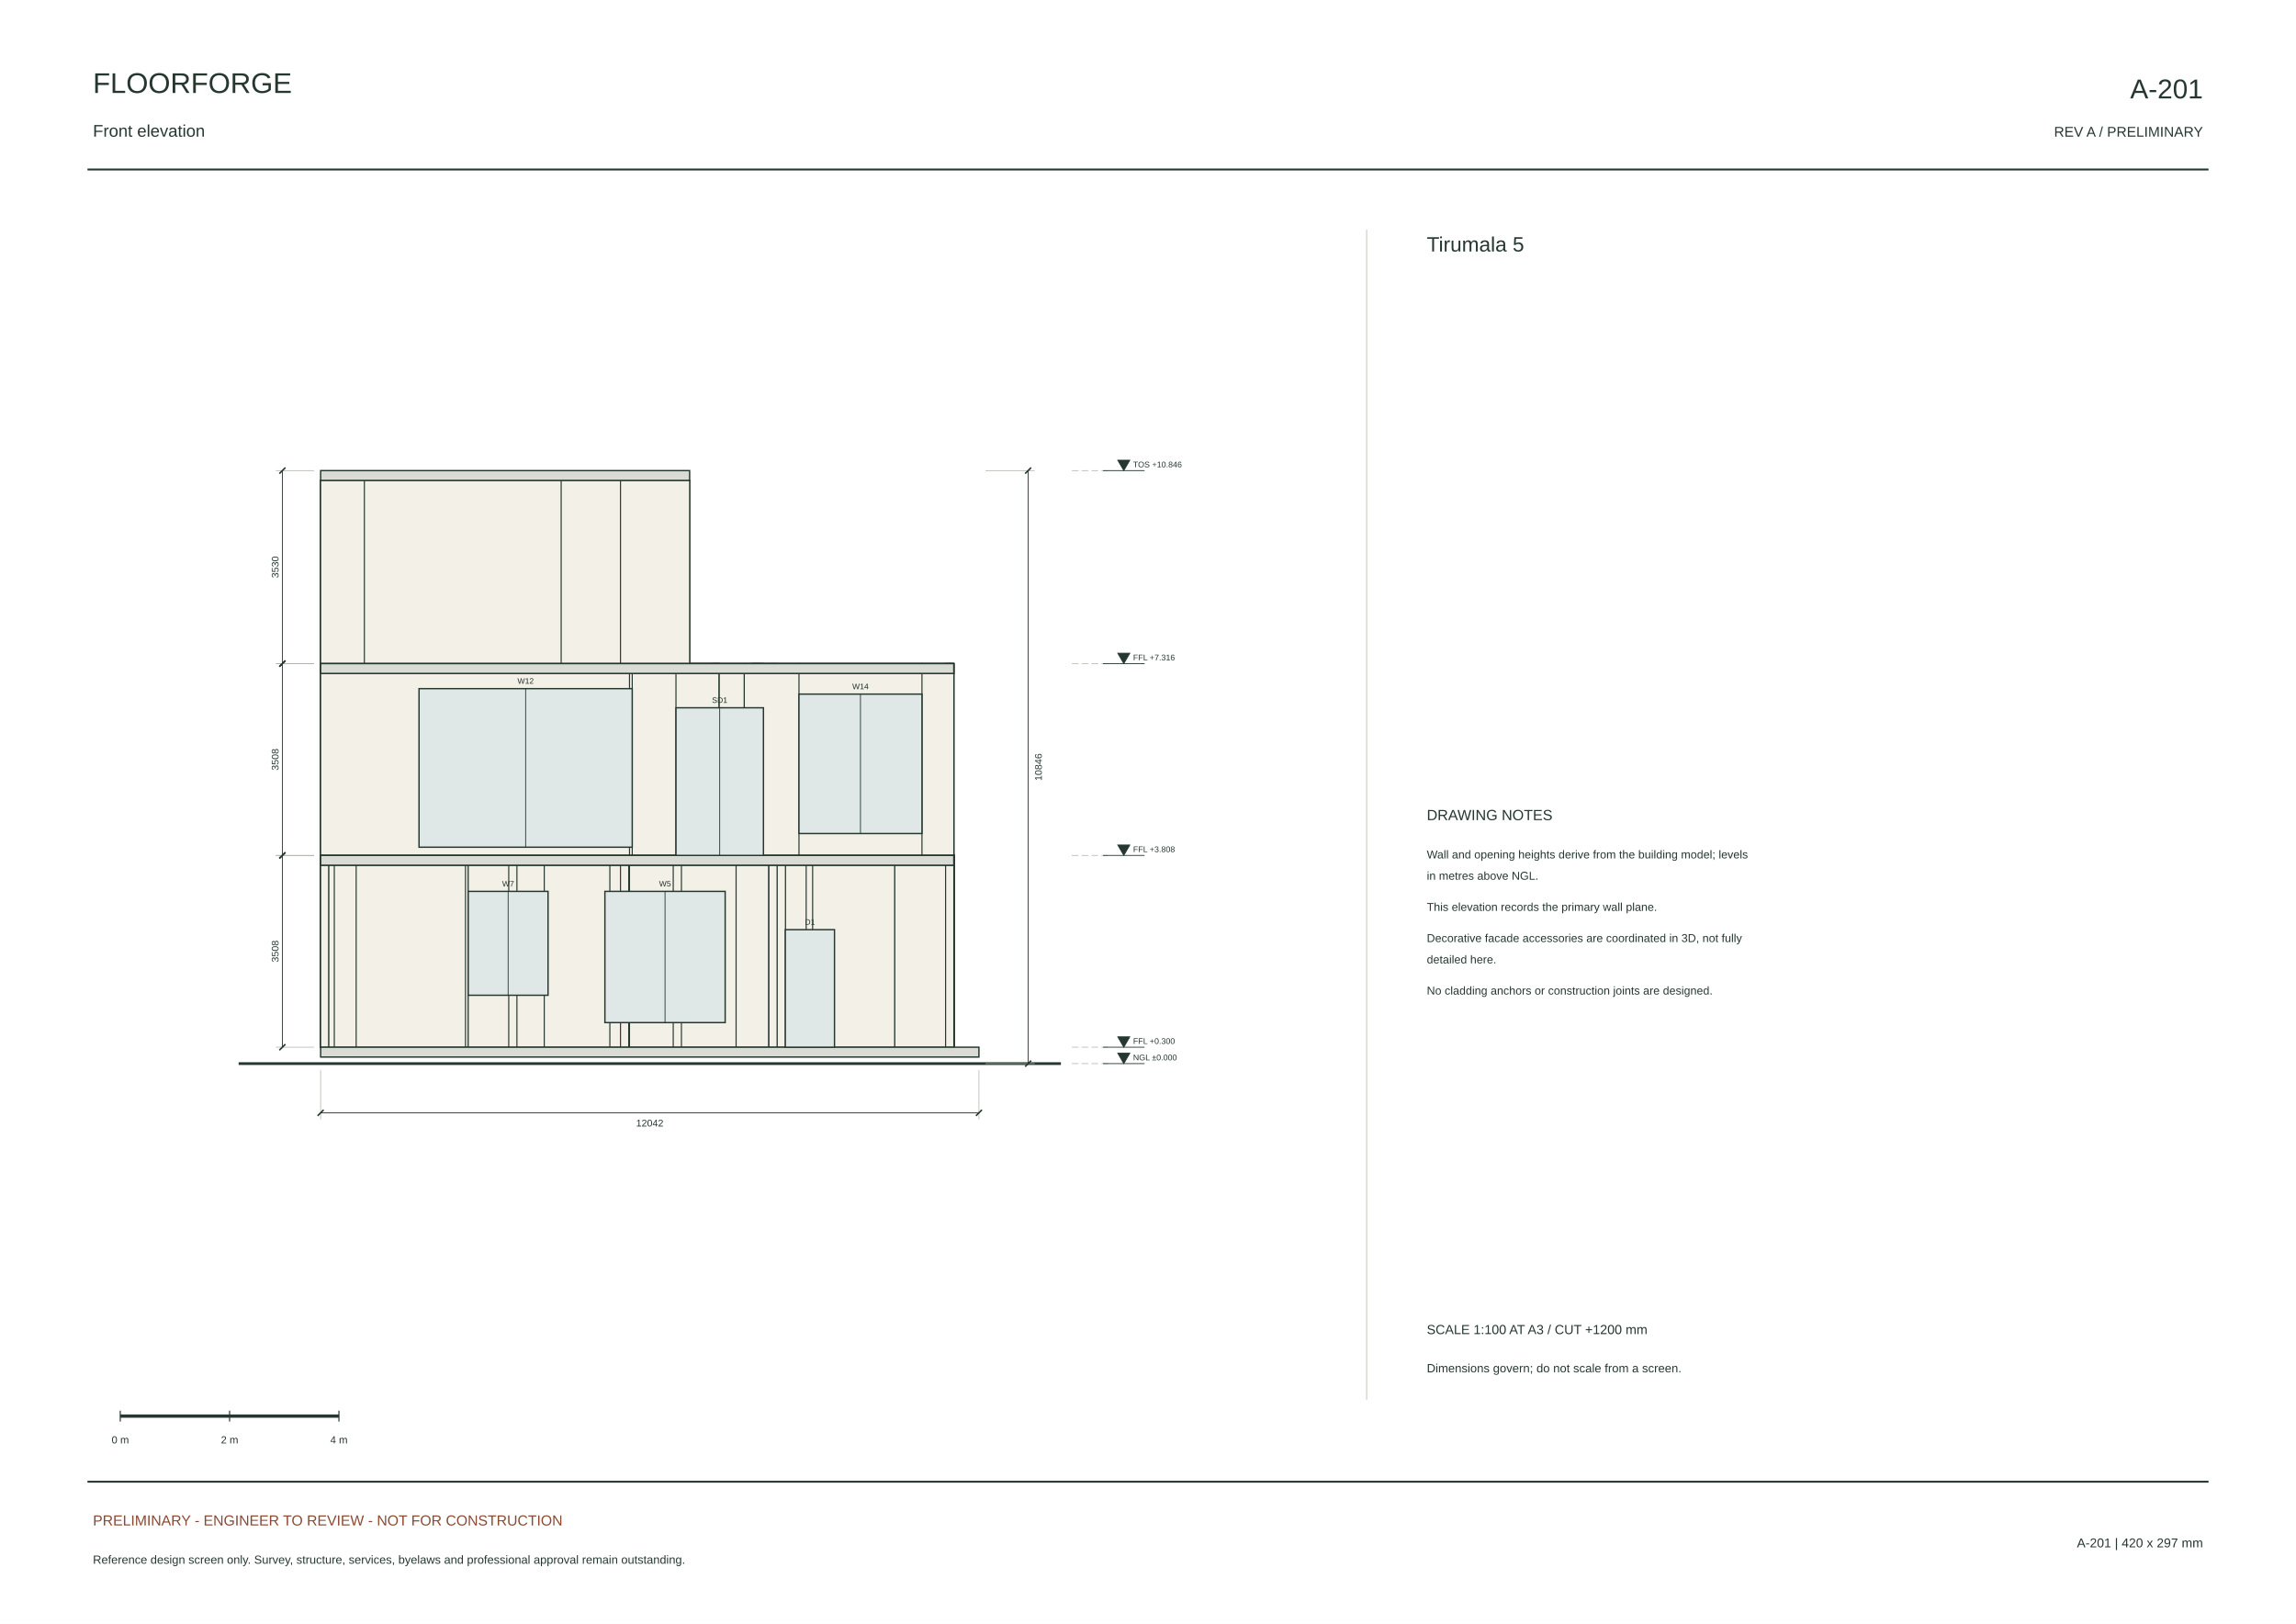
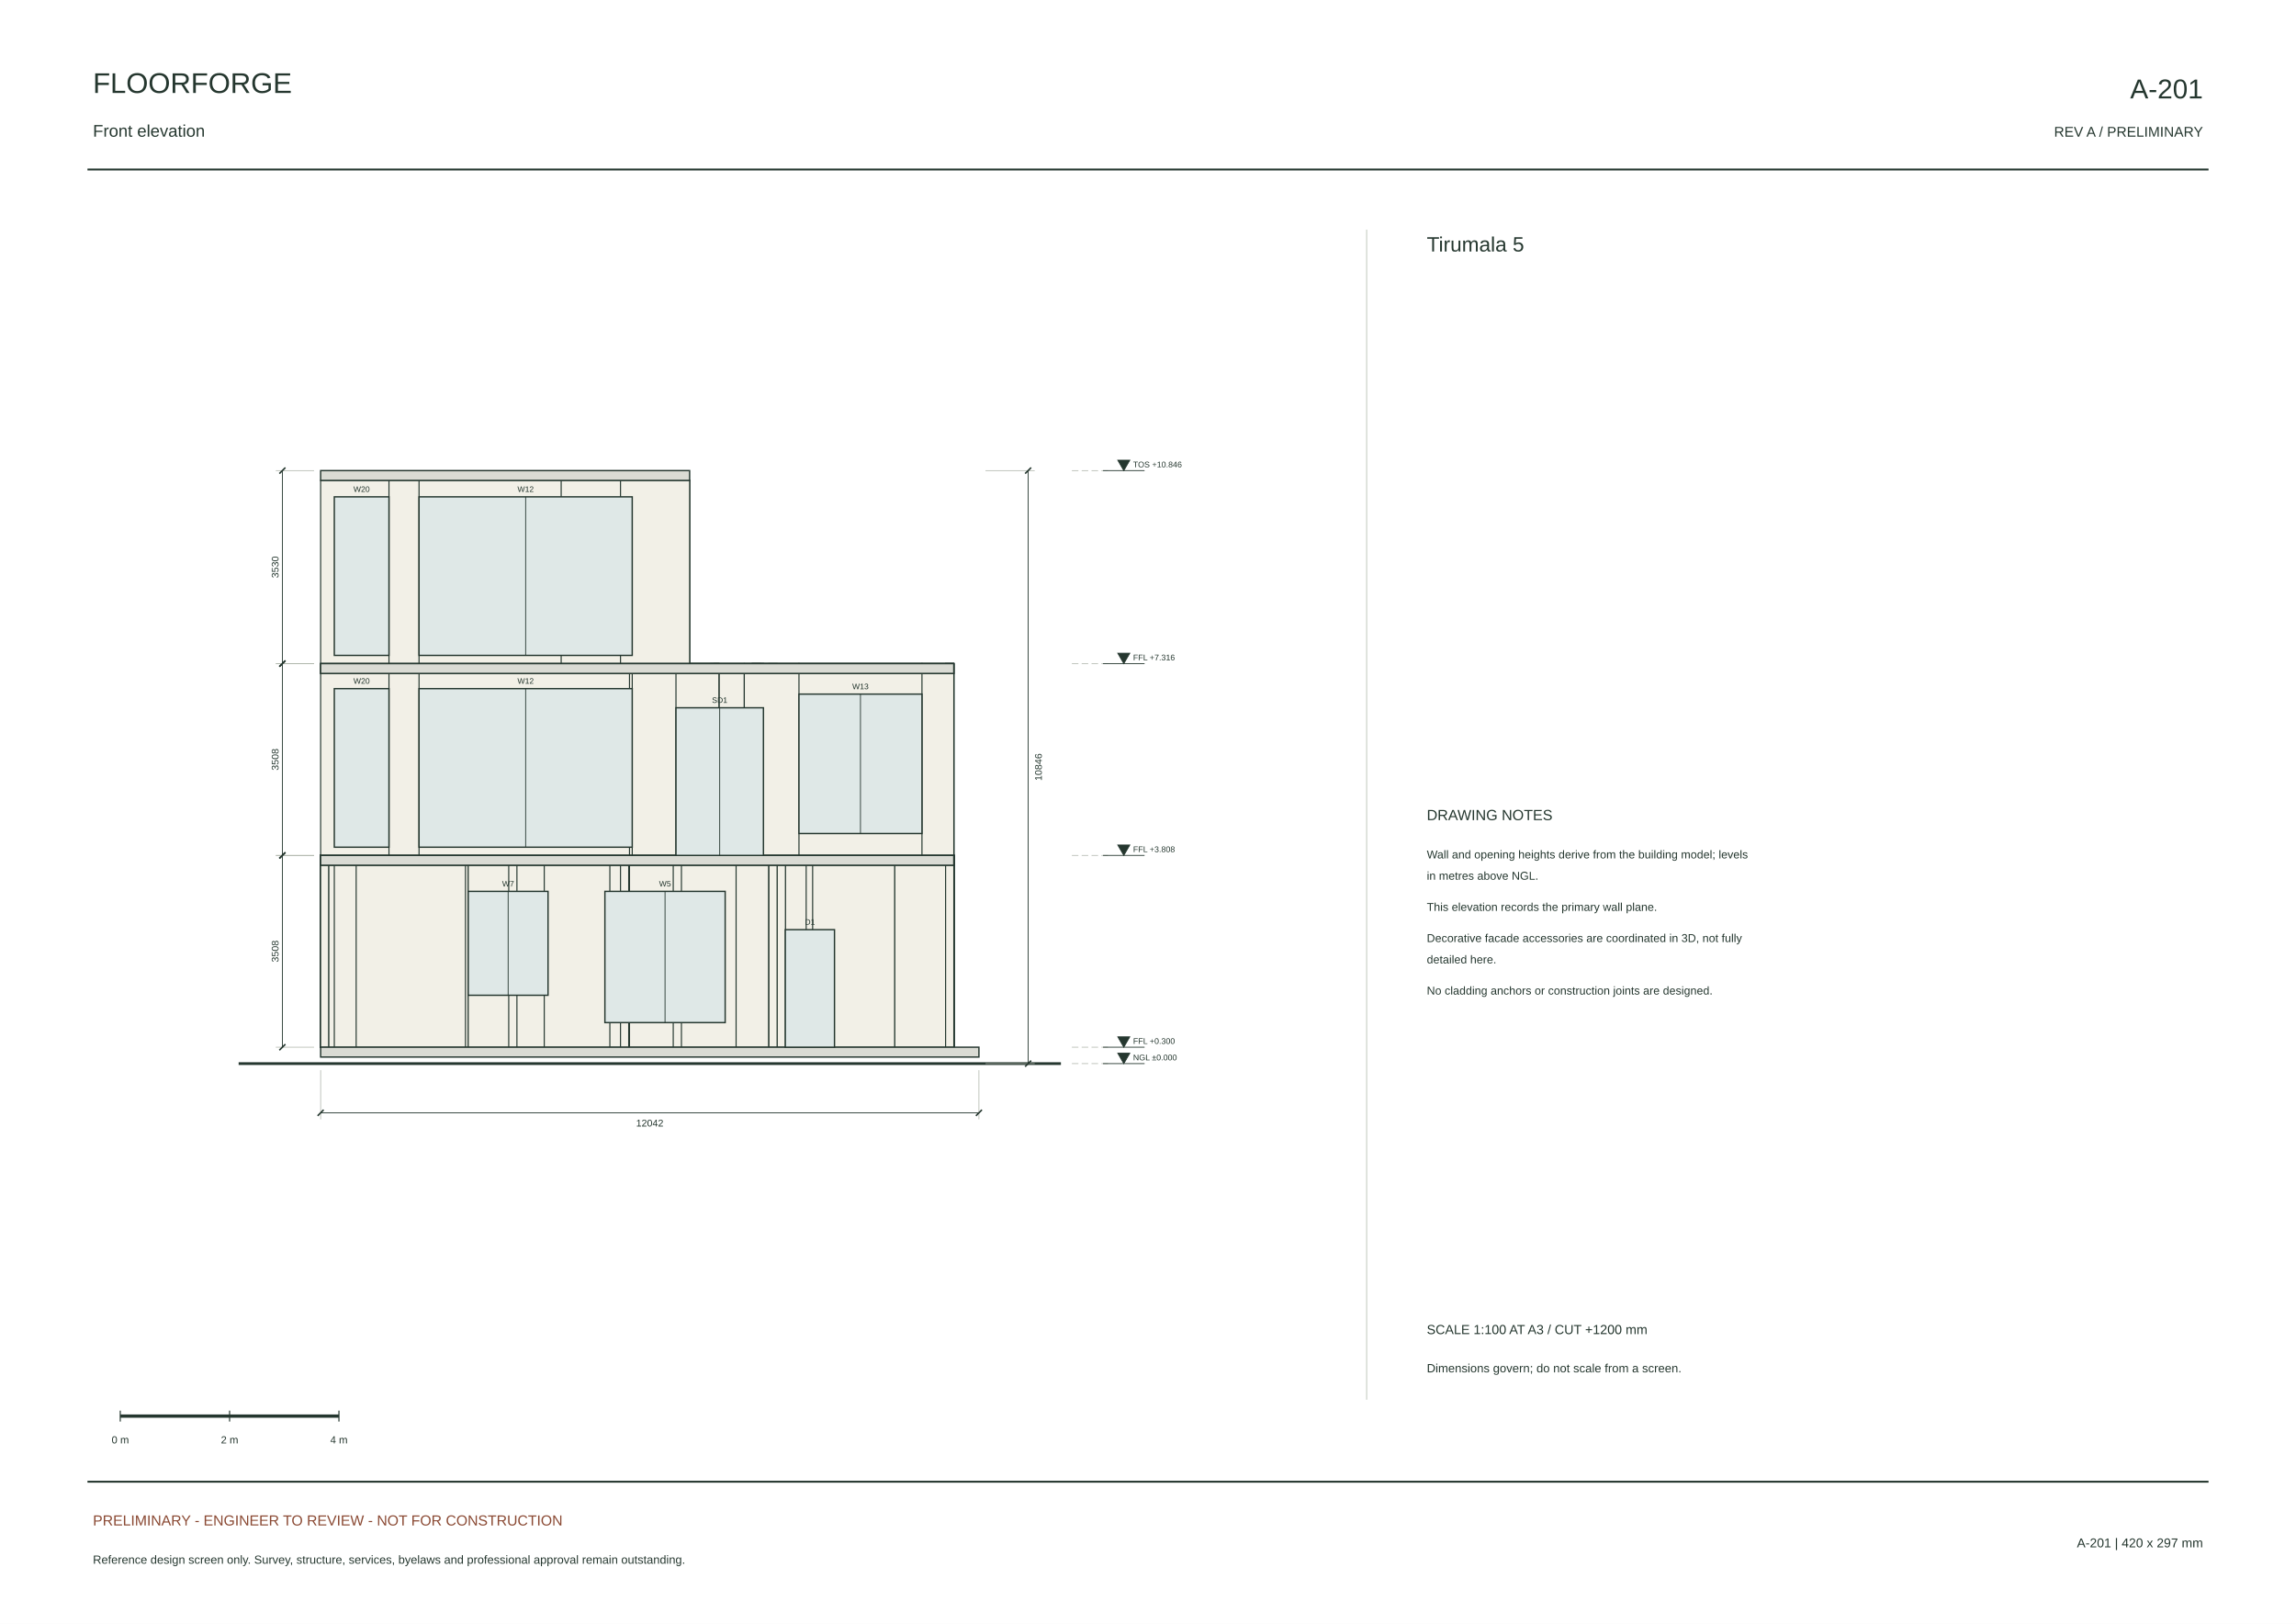
<svg xmlns="http://www.w3.org/2000/svg" width="420mm" height="297mm" viewBox="0 0 420 297">
  <rect width="420" height="297" fill="white" />
  <g font-family="Arial,Helvetica,sans-serif">
    <path d="M 16 31 H 404 M 16 271 H 404" stroke="#25372f" stroke-width=".35" />
    <text x="17" y="17" fill="#25372f" font-size="5.2" text-anchor="start">FLOORFORGE</text>
    <text x="17" y="25" fill="#25372f" font-size="3.1" text-anchor="start">Front elevation</text>
    <text x="403" y="18" fill="#25372f" font-size="5" text-anchor="end">A-201</text>
    <text x="403" y="25" fill="#25372f" font-size="2.6" text-anchor="end">REV A / PRELIMINARY</text>
    <polygon points="124.677,191.53 148.972,191.53 148.972,156.45 124.677,156.45" fill="#f2f0e7" stroke="#25372f" stroke-width="0.2" />
    <polygon points="147.472,191.53 148.972,191.53 148.972,156.45 147.472,156.45" fill="#f2f0e7" stroke="#25372f" stroke-width="0.2" />
    <polygon points="72.344,191.53 73.844,191.53 73.844,156.45 72.344,156.45" fill="#f2f0e7" stroke="#25372f" stroke-width="0.2" />
    <polygon points="71.252,191.53 73.844,191.53 73.844,156.45 71.252,156.45" fill="#f2f0e7" stroke="#25372f" stroke-width="0.2" />
    <polygon points="59.403,191.53 61.153,191.53 61.153,156.45 59.403,156.45" fill="#f2f0e7" stroke="#25372f" stroke-width="0.2" />
    <polygon points="71.252,191.53 73.094,191.53 73.094,156.45 71.252,156.45" fill="#f2f0e7" stroke="#25372f" stroke-width="0.2" />
    <polygon points="58.653,191.53 61.153,191.53 61.153,156.45 58.653,156.45" fill="#f2f0e7" stroke="#25372f" stroke-width="0.2" />
    <polygon points="58.653,191.53 60.153,191.53 60.153,156.45 58.653,156.45" fill="#f2f0e7" stroke="#25372f" stroke-width="0.2" />
    <polygon points="58.653,191.53 60.153,191.53 60.153,156.45 58.653,156.45" fill="#f2f0e7" stroke="#25372f" stroke-width="0.2" />
    <polygon points="147.472,191.53 148.972,191.53 148.972,156.45 147.472,156.45" fill="#f2f0e7" stroke="#25372f" stroke-width="0.2" />
    <polygon points="58.653,191.53 60.153,191.53 60.153,156.45 58.653,156.45" fill="#f2f0e7" stroke="#25372f" stroke-width="0.2" />
    <polygon points="143.677,191.53 148.972,191.53 148.972,156.45 143.677,156.45" fill="#f2f0e7" stroke="#25372f" stroke-width="0.2" />
    <polygon points="58.653,191.53 60.153,191.53 60.153,156.45 58.653,156.45" fill="#f2f0e7" stroke="#25372f" stroke-width="0.2" />
    <polygon points="58.653,191.53 60.153,191.53 60.153,156.45 58.653,156.45" fill="#f2f0e7" stroke="#25372f" stroke-width="0.2" />
    <polygon points="58.653,191.53 60.153,191.53 60.153,156.45 58.653,156.45" fill="#f2f0e7" stroke="#25372f" stroke-width="0.2" />
    <polygon points="58.653,191.53 60.153,191.53 60.153,156.45 58.653,156.45" fill="#f2f0e7" stroke="#25372f" stroke-width="0.2" />
    <polygon points="140.653,191.53 143.653,191.53 143.653,156.45 140.653,156.45" fill="#f2f0e7" stroke="#25372f" stroke-width="0.2" />
    <polygon points="58.653,191.53 60.153,191.53 60.153,156.45 58.653,156.45" fill="#f2f0e7" stroke="#25372f" stroke-width="0.2" />
    <polygon points="152.653,191.53 174.476,191.53 174.476,156.45 152.653,156.45" fill="#f2f0e7" stroke="#25372f" stroke-width="0.2" />
    <polygon points="140.653,191.53 142.153,191.53 142.153,156.45 140.653,156.45" fill="#f2f0e7" stroke="#25372f" stroke-width="0.2" />
    <polygon points="58.653,191.53 60.153,191.53 60.153,156.45 58.653,156.45" fill="#f2f0e7" stroke="#25372f" stroke-width="0.2" />
    <polygon points="172.976,191.53 174.476,191.53 174.476,156.45 172.976,156.45" fill="#f2f0e7" stroke="#25372f" stroke-width="0.2" />
    <polygon points="123.153,191.53 125.153,191.53 125.153,156.45 123.153,156.45" fill="#f2f0e7" stroke="#25372f" stroke-width="0.2" />
    <polygon points="140.653,191.53 142.153,191.53 142.153,156.45 140.653,156.45" fill="#f2f0e7" stroke="#25372f" stroke-width="0.2" />
    <polygon points="58.653,191.53 115.153,191.53 115.153,156.45 58.653,156.45" fill="#f2f0e7" stroke="#25372f" stroke-width="0.2" />
-     <polygon points="172.976,191.53 174.476,191.53 174.476,156.45 172.976,156.45" fill="#f2f0e7" stroke="#25372f" stroke-width="0.2" />
    <polygon points="123.653,191.53 125.153,191.53 125.153,156.45 123.653,156.45" fill="#f2f0e7" stroke="#25372f" stroke-width="0.2" />
    <polygon points="140.653,191.53 142.153,191.53 142.153,156.45 140.653,156.45" fill="#f2f0e7" stroke="#25372f" stroke-width="0.2" />
    <polygon points="58.653,191.53 60.153,191.53 60.153,156.45 58.653,156.45" fill="#f2f0e7" stroke="#25372f" stroke-width="0.2" />
-     <polygon points="172.976,191.53 174.476,191.53 174.476,156.45 172.976,156.45" fill="#f2f0e7" stroke="#25372f" stroke-width="0.2" />
    <polygon points="130.008,191.53 131.508,191.53 131.508,156.45 130.008,156.45" fill="#f2f0e7" stroke="#25372f" stroke-width="0.2" />
    <polygon points="123.653,191.53 125.153,191.53 125.153,156.45 123.653,156.45" fill="#f2f0e7" stroke="#25372f" stroke-width="0.2" />
    <polygon points="140.653,191.53 142.153,191.53 142.153,156.45 140.653,156.45" fill="#f2f0e7" stroke="#25372f" stroke-width="0.2" />
    <polygon points="58.653,191.53 60.153,191.53 60.153,156.45 58.653,156.45" fill="#f2f0e7" stroke="#25372f" stroke-width="0.2" />
-     <polygon points="172.976,191.53 174.476,191.53 174.476,156.45 172.976,156.45" fill="#f2f0e7" stroke="#25372f" stroke-width="0.2" />
    <polygon points="130.008,191.53 131.508,191.53 131.508,156.45 130.008,156.45" fill="#f2f0e7" stroke="#25372f" stroke-width="0.2" />
    <polygon points="123.653,191.53 125.153,191.53 125.153,156.45 123.653,156.45" fill="#f2f0e7" stroke="#25372f" stroke-width="0.2" />
    <polygon points="140.653,191.53 142.153,191.53 142.153,156.45 140.653,156.45" fill="#f2f0e7" stroke="#25372f" stroke-width="0.2" />
    <polygon points="58.653,191.53 60.153,191.53 60.153,156.45 58.653,156.45" fill="#f2f0e7" stroke="#25372f" stroke-width="0.2" />
    <polygon points="113.508,191.53 131.508,191.53 131.508,156.45 113.508,156.45" fill="#f2f0e7" stroke="#25372f" stroke-width="0.2" />
    <polygon points="140.653,191.53 142.153,191.53 142.153,156.45 140.653,156.45" fill="#f2f0e7" stroke="#25372f" stroke-width="0.2" />
    <polygon points="58.653,191.53 60.153,191.53 60.153,156.45 58.653,156.45" fill="#f2f0e7" stroke="#25372f" stroke-width="0.2" />
    <polygon points="130.008,191.53 131.508,191.53 131.508,156.45 130.008,156.45" fill="#f2f0e7" stroke="#25372f" stroke-width="0.2" />
    <polygon points="113.508,191.53 115.008,191.53 115.008,156.45 113.508,156.45" fill="#f2f0e7" stroke="#25372f" stroke-width="0.2" />
    <polygon points="140.653,191.53 142.153,191.53 142.153,156.45 140.653,156.45" fill="#f2f0e7" stroke="#25372f" stroke-width="0.2" />
    <polygon points="58.653,191.53 60.153,191.53 60.153,156.45 58.653,156.45" fill="#f2f0e7" stroke="#25372f" stroke-width="0.2" />
    <polygon points="130.008,191.53 131.508,191.53 131.508,156.45 130.008,156.45" fill="#f2f0e7" stroke="#25372f" stroke-width="0.2" />
    <polygon points="140.653,191.53 142.153,191.53 142.153,156.45 140.653,156.45" fill="#f2f0e7" stroke="#25372f" stroke-width="0.2" />
    <polygon points="58.653,191.53 60.153,191.53 60.153,156.45 58.653,156.45" fill="#f2f0e7" stroke="#25372f" stroke-width="0.2" />
    <polygon points="140.653,191.53 142.153,191.53 142.153,156.45 140.653,156.45" fill="#f2f0e7" stroke="#25372f" stroke-width="0.2" />
    <polygon points="58.653,191.53 60.153,191.53 60.153,156.45 58.653,156.45" fill="#f2f0e7" stroke="#25372f" stroke-width="0.2" />
    <polygon points="172.976,191.53 174.476,191.53 174.476,156.45 172.976,156.45" fill="#f2f0e7" stroke="#25372f" stroke-width="0.2" />
    <polygon points="140.653,191.53 142.153,191.53 142.153,156.45 140.653,156.45" fill="#f2f0e7" stroke="#25372f" stroke-width="0.2" />
    <polygon points="58.653,191.53 60.153,191.53 60.153,156.45 58.653,156.45" fill="#f2f0e7" stroke="#25372f" stroke-width="0.2" />
    <polygon points="113.508,191.53 115.008,191.53 115.008,156.45 113.508,156.45" fill="#f2f0e7" stroke="#25372f" stroke-width="0.2" />
    <polygon points="140.653,191.53 174.476,191.53 174.476,156.45 140.653,156.45" fill="#f2f0e7" stroke="#25372f" stroke-width="0.2" />
    <polygon points="58.653,191.53 60.153,191.53 60.153,156.45 58.653,156.45" fill="#f2f0e7" stroke="#25372f" stroke-width="0.2" />
    <polygon points="130.008,191.53 131.508,191.53 131.508,156.45 130.008,156.45" fill="#f2f0e7" stroke="#25372f" stroke-width="0.2" />
    <polygon points="113.508,191.53 115.008,191.53 115.008,156.45 113.508,156.45" fill="#f2f0e7" stroke="#25372f" stroke-width="0.2" />
    <polygon points="140.653,191.53 174.476,191.53 174.476,156.45 140.653,156.45" fill="#f2f0e7" stroke="#25372f" stroke-width="0.2" />
    <polygon points="58.653,191.53 60.153,191.53 60.153,156.45 58.653,156.45" fill="#f2f0e7" stroke="#25372f" stroke-width="0.2" />
    <polygon points="130.008,191.53 131.508,191.53 131.508,156.45 130.008,156.45" fill="#f2f0e7" stroke="#25372f" stroke-width="0.2" />
    <polygon points="113.508,191.53 115.008,191.53 115.008,156.45 113.508,156.45" fill="#f2f0e7" stroke="#25372f" stroke-width="0.2" />
    <polygon points="140.653,191.53 142.153,191.53 142.153,156.45 140.653,156.45" fill="#f2f0e7" stroke="#25372f" stroke-width="0.2" />
    <polygon points="172.976,191.53 174.476,191.53 174.476,156.45 172.976,156.45" fill="#f2f0e7" stroke="#25372f" stroke-width="0.2" />
    <polygon points="58.653,191.53 60.153,191.53 60.153,156.45 58.653,156.45" fill="#f2f0e7" stroke="#25372f" stroke-width="0.2" />
    <polygon points="130.008,191.53 131.508,191.53 131.508,156.45 130.008,156.45" fill="#f2f0e7" stroke="#25372f" stroke-width="0.2" />
    <polygon points="113.508,191.53 115.008,191.53 115.008,156.45 113.508,156.45" fill="#f2f0e7" stroke="#25372f" stroke-width="0.2" />
    <polygon points="172.976,191.53 174.476,191.53 174.476,156.45 172.976,156.45" fill="#f2f0e7" stroke="#25372f" stroke-width="0.2" />
    <polygon points="58.653,191.53 60.153,191.53 60.153,156.45 58.653,156.45" fill="#f2f0e7" stroke="#25372f" stroke-width="0.2" />
    <polygon points="113.508,191.53 131.508,191.53 131.508,156.45 113.508,156.45" fill="#f2f0e7" stroke="#25372f" stroke-width="0.2" />
    <polygon points="172.976,191.53 174.476,191.53 174.476,156.45 172.976,156.45" fill="#f2f0e7" stroke="#25372f" stroke-width="0.2" />
    <polygon points="58.653,191.53 60.153,191.53 60.153,156.45 58.653,156.45" fill="#f2f0e7" stroke="#25372f" stroke-width="0.2" />
    <polygon points="130.008,191.53 131.508,191.53 131.508,156.45 130.008,156.45" fill="#f2f0e7" stroke="#25372f" stroke-width="0.2" />
    <polygon points="172.976,191.53 174.476,191.53 174.476,156.45 172.976,156.45" fill="#f2f0e7" stroke="#25372f" stroke-width="0.2" />
    <polygon points="58.653,191.53 60.153,191.53 60.153,156.45 58.653,156.45" fill="#f2f0e7" stroke="#25372f" stroke-width="0.2" />
    <polygon points="93.06,191.53 131.508,191.53 131.508,156.45 93.06,156.45" fill="#f2f0e7" stroke="#25372f" stroke-width="0.2" />
    <polygon points="172.976,191.53 174.476,191.53 174.476,156.45 172.976,156.45" fill="#f2f0e7" stroke="#25372f" stroke-width="0.2" />
    <polygon points="58.653,191.53 60.153,191.53 60.153,156.45 58.653,156.45" fill="#f2f0e7" stroke="#25372f" stroke-width="0.2" />
    <polygon points="93.06,191.53 131.508,191.53 131.508,156.45 93.06,156.45" fill="#f2f0e7" stroke="#25372f" stroke-width="0.2" />
    <polygon points="140.653,191.53 142.153,191.53 142.153,156.45 140.653,156.45" fill="#f2f0e7" stroke="#25372f" stroke-width="0.2" />
    <polygon points="172.976,191.53 174.476,191.53 174.476,156.45 172.976,156.45" fill="#f2f0e7" stroke="#25372f" stroke-width="0.2" />
    <polygon points="58.653,191.53 60.153,191.53 60.153,156.45 58.653,156.45" fill="#f2f0e7" stroke="#25372f" stroke-width="0.2" />
    <polygon points="93.06,191.53 142.153,191.53 142.153,156.45 93.06,156.45" fill="#f2f0e7" stroke="#25372f" stroke-width="0.2" />
    <polygon points="172.976,191.53 174.476,191.53 174.476,156.45 172.976,156.45" fill="#f2f0e7" stroke="#25372f" stroke-width="0.2" />
    <polygon points="58.653,191.53 60.153,191.53 60.153,156.45 58.653,156.45" fill="#f2f0e7" stroke="#25372f" stroke-width="0.2" />
    <polygon points="93.06,191.53 94.56,191.53 94.56,156.45 93.06,156.45" fill="#f2f0e7" stroke="#25372f" stroke-width="0.2" />
    <polygon points="118.944,191.53 142.153,191.53 142.153,156.45 118.944,156.45" fill="#f2f0e7" stroke="#25372f" stroke-width="0.2" />
    <polygon points="172.976,191.53 174.476,191.53 174.476,156.45 172.976,156.45" fill="#f2f0e7" stroke="#25372f" stroke-width="0.2" />
    <polygon points="58.653,191.53 60.153,191.53 60.153,156.45 58.653,156.45" fill="#f2f0e7" stroke="#25372f" stroke-width="0.2" />
    <polygon points="93.06,191.53 94.56,191.53 94.56,156.45 93.06,156.45" fill="#f2f0e7" stroke="#25372f" stroke-width="0.2" />
    <polygon points="118.944,191.53 120.444,191.53 120.444,156.45 118.944,156.45" fill="#f2f0e7" stroke="#25372f" stroke-width="0.2" />
    <polygon points="140.653,191.53 142.153,191.53 142.153,156.45 140.653,156.45" fill="#f2f0e7" stroke="#25372f" stroke-width="0.2" />
    <polygon points="172.976,191.53 174.476,191.53 174.476,156.45 172.976,156.45" fill="#f2f0e7" stroke="#25372f" stroke-width="0.2" />
    <polygon points="58.653,191.53 60.153,191.53 60.153,156.45 58.653,156.45" fill="#f2f0e7" stroke="#25372f" stroke-width="0.2" />
    <polygon points="118.944,191.53 120.444,191.53 120.444,156.45 118.944,156.45" fill="#f2f0e7" stroke="#25372f" stroke-width="0.2" />
    <polygon points="172.976,191.53 174.476,191.53 174.476,156.45 172.976,156.45" fill="#f2f0e7" stroke="#25372f" stroke-width="0.2" />
    <polygon points="58.653,191.53 60.153,191.53 60.153,156.45 58.653,156.45" fill="#f2f0e7" stroke="#25372f" stroke-width="0.2" />
    <polygon points="118.944,191.53 120.444,191.53 120.444,156.45 118.944,156.45" fill="#f2f0e7" stroke="#25372f" stroke-width="0.2" />
    <polygon points="58.653,191.53 60.153,191.53 60.153,156.45 58.653,156.45" fill="#f2f0e7" stroke="#25372f" stroke-width="0.2" />
    <polygon points="118.944,191.53 120.444,191.53 120.444,156.45 118.944,156.45" fill="#f2f0e7" stroke="#25372f" stroke-width="0.2" />
    <polygon points="140.653,191.53 142.153,191.53 142.153,156.45 140.653,156.45" fill="#f2f0e7" stroke="#25372f" stroke-width="0.2" />
    <polygon points="58.653,191.53 60.153,191.53 60.153,156.45 58.653,156.45" fill="#f2f0e7" stroke="#25372f" stroke-width="0.2" />
    <polygon points="118.944,191.53 120.444,191.53 120.444,156.45 118.944,156.45" fill="#f2f0e7" stroke="#25372f" stroke-width="0.2" />
    <polygon points="140.653,191.53 142.153,191.53 142.153,156.45 140.653,156.45" fill="#f2f0e7" stroke="#25372f" stroke-width="0.2" />
    <polygon points="93.06,191.53 94.56,191.53 94.56,156.45 93.06,156.45" fill="#f2f0e7" stroke="#25372f" stroke-width="0.2" />
    <polygon points="58.653,191.53 60.153,191.53 60.153,156.45 58.653,156.45" fill="#f2f0e7" stroke="#25372f" stroke-width="0.2" />
    <polygon points="118.944,191.53 120.444,191.53 120.444,156.45 118.944,156.45" fill="#f2f0e7" stroke="#25372f" stroke-width="0.2" />
    <polygon points="140.653,191.53 142.153,191.53 142.153,156.45 140.653,156.45" fill="#f2f0e7" stroke="#25372f" stroke-width="0.2" />
    <polygon points="93.06,191.53 94.56,191.53 94.56,156.45 93.06,156.45" fill="#f2f0e7" stroke="#25372f" stroke-width="0.2" />
    <polygon points="58.653,191.53 60.153,191.53 60.153,156.45 58.653,156.45" fill="#f2f0e7" stroke="#25372f" stroke-width="0.2" />
    <polygon points="172.976,191.53 174.476,191.53 174.476,156.45 172.976,156.45" fill="#f2f0e7" stroke="#25372f" stroke-width="0.2" />
    <polygon points="111.56,191.53 124.653,191.53 124.653,156.45 111.56,156.45" fill="#f2f0e7" stroke="#25372f" stroke-width="0.2" />
    <polygon points="134.653,191.53 148.653,191.53 148.653,156.45 134.653,156.45" fill="#f2f0e7" stroke="#25372f" stroke-width="0.2" />
    <polygon points="85.153,191.53 99.56,191.53 99.56,156.45 85.153,156.45" fill="#f2f0e7" stroke="#25372f" stroke-width="0.2" />
    <polygon points="58.653,191.53 65.153,191.53 65.153,156.45 58.653,156.45" fill="#f2f0e7" stroke="#25372f" stroke-width="0.2" />
    <polygon points="163.653,191.53 174.476,191.53 174.476,156.45 163.653,156.45" fill="#f2f0e7" stroke="#25372f" stroke-width="0.2" />
    <polygon points="147.472,191.53 148.972,191.53 148.972,156.45 147.472,156.45" fill="#f2f0e7" stroke="#25372f" stroke-width="0.2" />
    <polygon points="58.653,191.53 60.153,191.53 60.153,156.45 58.653,156.45" fill="#f2f0e7" stroke="#25372f" stroke-width="0.2" />
    <polygon points="60.153,191.53 85.653,191.53 85.653,156.45 60.153,156.45" fill="#f2f0e7" stroke="#25372f" stroke-width="0.2" />
    <polygon points="100.252,191.53 114.677,191.53 114.677,156.45 100.252,156.45" fill="#f2f0e7" stroke="#25372f" stroke-width="0.2" />
    <polygon points="100.252,191.53 101.752,191.53 101.752,156.45 100.252,156.45" fill="#f2f0e7" stroke="#25372f" stroke-width="0.2" />
    <polygon points="130.903,191.53 132.403,191.53 132.403,156.45 130.903,156.45" fill="#f2f0e7" stroke="#25372f" stroke-width="0.2" />
    <polygon points="130.903,191.53 132.403,191.53 132.403,156.45 130.903,156.45" fill="#f2f0e7" stroke="#25372f" stroke-width="0.2" />
    <polygon points="100.252,191.53 113.177,191.53 113.177,156.45 100.252,156.45" fill="#f2f0e7" stroke="#25372f" stroke-width="0.2" />
    <polygon points="129.153,191.53 133.677,191.53 133.677,156.45 129.153,156.45" fill="#f2f0e7" stroke="#25372f" stroke-width="0.2" />
    <polygon points="130.903,191.53 140.653,191.53 140.653,156.45 130.903,156.45" fill="#f2f0e7" stroke="#25372f" stroke-width="0.2" />
    <polygon points="143.653,191.53 152.653,191.53 152.653,156.45 143.653,156.45" fill="#f2f0e7" stroke="#25372f" stroke-width="0.2" />
    <polygon points="130.903,191.53 132.403,191.53 132.403,156.45 130.903,156.45" fill="#f2f0e7" stroke="#25372f" stroke-width="0.2" />
    <polygon points="113.177,191.53 129.153,191.53 129.153,156.45 113.177,156.45" fill="#f2f0e7" stroke="#25372f" stroke-width="0.2" />
    <polygon points="61.153,191.53 71.252,191.53 71.252,156.45 61.153,156.45" fill="#f2f0e7" stroke="#25372f" stroke-width="0.2" />
    <polygon points="110.653,191.53 132.653,191.53 132.653,156.45 110.653,156.45" fill="#f2f0e7" stroke="#25372f" stroke-width="0.2" />
    <polygon points="147.472,191.53 148.972,191.53 148.972,156.45 147.472,156.45" fill="#f2f0e7" stroke="#25372f" stroke-width="0.2" />
    <polygon points="65.153,191.53 85.153,191.53 85.153,156.45 65.153,156.45" fill="#f2f0e7" stroke="#25372f" stroke-width="0.2" />
    <polygon points="172.976,191.53 174.476,191.53 174.476,156.45 172.976,156.45" fill="#f2f0e7" stroke="#25372f" stroke-width="0.2" />
    <polygon points="172.976,191.53 174.476,191.53 174.476,156.45 172.976,156.45" fill="#f2f0e7" stroke="#25372f" stroke-width="0.2" />
    <polygon points="148.653,191.53 163.653,191.53 163.653,156.45 148.653,156.45" fill="#f2f0e7" stroke="#25372f" stroke-width="0.2" />
    <polygon points="85.653,191.53 100.252,191.53 100.252,156.45 85.653,156.45" fill="#f2f0e7" stroke="#25372f" stroke-width="0.2" />
    <polygon points="133.677,191.53 143.677,191.53 143.677,156.45 133.677,156.45" fill="#f2f0e7" stroke="#25372f" stroke-width="0.2" />
    <polygon points="131.508,191.53 140.653,191.53 140.653,156.45 131.508,156.45" fill="#f2f0e7" stroke="#25372f" stroke-width="0.2" />
    <polygon points="115.153,191.53 123.153,191.53 123.153,156.45 115.153,156.45" fill="#f2f0e7" stroke="#25372f" stroke-width="0.2" />
    <polygon points="93.06,191.53 94.56,191.53 94.56,156.45 93.06,156.45" fill="#f2f0e7" stroke="#25372f" stroke-width="0.2" />
    <polygon points="140.653,191.53 142.153,191.53 142.153,156.45 140.653,156.45" fill="#f2f0e7" stroke="#25372f" stroke-width="0.2" />
    <polygon points="140.653,191.53 142.153,191.53 142.153,156.45 140.653,156.45" fill="#f2f0e7" stroke="#25372f" stroke-width="0.2" />
    <polygon points="130.008,191.53 131.508,191.53 131.508,156.45 130.008,156.45" fill="#f2f0e7" stroke="#25372f" stroke-width="0.2" />
    <polygon points="99.56,191.53 111.56,191.53 111.56,156.45 99.56,156.45" fill="#f2f0e7" stroke="#25372f" stroke-width="0.2" />
    <polygon points="113.508,191.53 115.008,191.53 115.008,156.45 113.508,156.45" fill="#f2f0e7" stroke="#25372f" stroke-width="0.2" />
    <polygon points="124.653,191.53 134.653,191.53 134.653,156.45 124.653,156.45" fill="#f2f0e7" stroke="#25372f" stroke-width="0.2" />
    <polygon points="115.153,156.45 123.153,156.45 123.153,121.37 115.153,121.37" fill="#f2f0e7" stroke="#25372f" stroke-width="0.2" />
    <polygon points="93.06,156.45 94.56,156.45 94.56,121.37 93.06,121.37" fill="#f2f0e7" stroke="#25372f" stroke-width="0.2" />
    <polygon points="140.653,156.45 142.153,156.45 142.153,121.37 140.653,121.37" fill="#f2f0e7" stroke="#25372f" stroke-width="0.2" />
    <polygon points="137.605,156.45 139.105,156.45 139.105,121.37 137.605,121.37" fill="#f2f0e7" stroke="#25372f" stroke-width="0.2" />
    <polygon points="130.653,156.45 139.653,156.45 139.653,121.37 130.653,121.37" fill="#f2f0e7" stroke="#25372f" stroke-width="0.2" />
    <polygon points="123.653,156.45 139.653,156.45 139.653,121.37 123.653,121.37" fill="#f2f0e7" stroke="#25372f" stroke-width="0.2" />
    <polygon points="65.153,156.45 87.153,156.45 87.153,121.37 65.153,121.37" fill="#f2f0e7" stroke="#25372f" stroke-width="0.2" />
-     <polygon points="58.653,156.45 60.153,156.45 60.153,121.37 58.653,121.37" fill="#f2f0e7" stroke="#25372f" stroke-width="0.2" />
    <polygon points="146.153,156.45 168.653,156.45 168.653,121.37 146.153,121.37" fill="#f2f0e7" stroke="#25372f" stroke-width="0.2" />
    <polygon points="172.976,156.45 174.476,156.45 174.476,121.37 172.976,121.37" fill="#f2f0e7" stroke="#25372f" stroke-width="0.2" />
    <polygon points="172.976,156.45 174.476,156.45 174.476,121.37 172.976,121.37" fill="#f2f0e7" stroke="#25372f" stroke-width="0.2" />
    <polygon points="146.153,156.45 168.653,156.45 168.653,121.37 146.153,121.37" fill="#f2f0e7" stroke="#25372f" stroke-width="0.2" />
    <polygon points="124.653,156.45 136.153,156.45 136.153,121.37 124.653,121.37" fill="#f2f0e7" stroke="#25372f" stroke-width="0.2" />
    <polygon points="99.653,156.45 112.153,156.45 112.153,121.37 99.653,121.37" fill="#f2f0e7" stroke="#25372f" stroke-width="0.2" />
    <polygon points="130.008,156.45 131.508,156.45 131.508,121.37 130.008,121.37" fill="#f2f0e7" stroke="#25372f" stroke-width="0.2" />
    <polygon points="113.508,156.45 115.008,156.45 115.008,121.37 113.508,121.37" fill="#f2f0e7" stroke="#25372f" stroke-width="0.2" />
    <polygon points="76.653,156.45 115.653,156.45 115.653,121.37 76.653,121.37" fill="#f2f0e7" stroke="#25372f" stroke-width="0.2" />
-     <polygon points="58.653,156.45 60.153,156.45 60.153,121.37 58.653,121.37" fill="#f2f0e7" stroke="#25372f" stroke-width="0.2" />
+     <polygon points="61.153,156.45 71.153,156.45 71.153,121.37 61.153,121.37" fill="#f2f0e7" stroke="#25372f" stroke-width="0.2" />
    <polygon points="137.605,156.45 146.153,156.45 146.153,121.37 137.605,121.37" fill="#f2f0e7" stroke="#25372f" stroke-width="0.2" />
    <polygon points="168.653,156.45 174.476,156.45 174.476,121.37 168.653,121.37" fill="#f2f0e7" stroke="#25372f" stroke-width="0.2" />
    <polygon points="137.605,156.45 174.476,156.45 174.476,121.37 137.605,121.37" fill="#f2f0e7" stroke="#25372f" stroke-width="0.2" />
    <polygon points="168.653,156.45 174.476,156.45 174.476,121.37 168.653,121.37" fill="#f2f0e7" stroke="#25372f" stroke-width="0.2" />
    <polygon points="136.153,156.45 146.153,156.45 146.153,121.37 136.153,121.37" fill="#f2f0e7" stroke="#25372f" stroke-width="0.2" />
    <polygon points="93.06,156.45 131.508,156.45 131.508,121.37 93.06,121.37" fill="#f2f0e7" stroke="#25372f" stroke-width="0.2" />
    <polygon points="113.508,156.45 131.508,156.45 131.508,121.37 113.508,121.37" fill="#f2f0e7" stroke="#25372f" stroke-width="0.2" />
    <polygon points="87.153,156.45 99.653,156.45 99.653,121.37 87.153,121.37" fill="#f2f0e7" stroke="#25372f" stroke-width="0.2" />
-     <polygon points="58.653,156.45 65.153,156.45 65.153,121.37 58.653,121.37" fill="#f2f0e7" stroke="#25372f" stroke-width="0.2" />
    <polygon points="115.653,156.45 123.653,156.45 123.653,121.37 115.653,121.37" fill="#f2f0e7" stroke="#25372f" stroke-width="0.2" />
-     <polygon points="58.653,156.45 76.653,156.45 76.653,121.37 58.653,121.37" fill="#f2f0e7" stroke="#25372f" stroke-width="0.2" />
    <polygon points="58.653,156.45 115.153,156.45 115.153,121.37 58.653,121.37" fill="#f2f0e7" stroke="#25372f" stroke-width="0.2" />
+     <polygon points="71.153,156.45 76.653,156.45 76.653,121.37 71.153,121.37" fill="#f2f0e7" stroke="#25372f" stroke-width="0.2" />
    <polygon points="112.008,121.37 113.508,121.37 113.508,87.87 112.008,87.87" fill="#f2f0e7" stroke="#25372f" stroke-width="0.2" />
    <polygon points="112.008,121.37 113.508,121.37 113.508,87.87 112.008,87.87" fill="#f2f0e7" stroke="#25372f" stroke-width="0.2" />
    <polygon points="66.653,121.37 102.653,121.37 102.653,87.87 66.653,87.87" fill="#f2f0e7" stroke="#25372f" stroke-width="0.2" />
-     <polygon points="58.653,121.37 60.153,121.37 60.153,87.87 58.653,87.87" fill="#f2f0e7" stroke="#25372f" stroke-width="0.2" />
    <polygon points="124.653,121.37 126.153,121.37 126.153,87.87 124.653,87.87" fill="#f2f0e7" stroke="#25372f" stroke-width="0.2" />
-     <polygon points="58.653,121.37 60.153,121.37 60.153,87.87 58.653,87.87" fill="#f2f0e7" stroke="#25372f" stroke-width="0.2" />
-     <polygon points="58.653,121.37 126.153,121.37 126.153,87.87 58.653,87.87" fill="#f2f0e7" stroke="#25372f" stroke-width="0.2" />
+     <polygon points="61.153,121.37 71.153,121.37 71.153,87.87 61.153,87.87" fill="#f2f0e7" stroke="#25372f" stroke-width="0.2" />
+     <polygon points="76.653,121.37 115.653,121.37 115.653,87.87 76.653,87.87" fill="#f2f0e7" stroke="#25372f" stroke-width="0.2" />
    <polygon points="58.653,121.37 113.508,121.37 113.508,87.87 58.653,87.87" fill="#f2f0e7" stroke="#25372f" stroke-width="0.2" />
+     <polygon points="71.153,121.37 76.653,121.37 76.653,87.87 71.153,87.87" fill="#f2f0e7" stroke="#25372f" stroke-width="0.2" />
+     <polygon points="115.653,121.37 126.153,121.37 126.153,87.87 115.653,87.87" fill="#f2f0e7" stroke="#25372f" stroke-width="0.2" />
    <polygon points="112.008,121.37 126.153,121.37 126.153,87.87 112.008,87.87" fill="#f2f0e7" stroke="#25372f" stroke-width="0.2" />
-     <polygon points="58.653,121.37 66.653,121.37 66.653,87.87 58.653,87.87" fill="#f2f0e7" stroke="#25372f" stroke-width="0.2" />
    <polygon points="102.653,121.37 113.508,121.37 113.508,87.87 102.653,87.87" fill="#f2f0e7" stroke="#25372f" stroke-width="0.2" />
    <polygon points="58.653,193.33 179.072,193.33 179.072,191.53 58.653,191.53" fill="#dadbd4" stroke="#25372f" stroke-width="0.25" />
    <polygon points="58.653,158.25 174.476,158.25 174.476,156.45 58.653,156.45" fill="#dadbd4" stroke="#25372f" stroke-width="0.25" />
    <polygon points="58.653,158.25 174.476,158.25 174.476,156.45 58.653,156.45" fill="#dadbd4" stroke="#25372f" stroke-width="0.25" />
    <polygon points="58.653,123.17 174.476,123.17 174.476,121.37 58.653,121.37" fill="#dadbd4" stroke="#25372f" stroke-width="0.25" />
    <polygon points="58.653,123.17 174.476,123.17 174.476,121.37 58.653,121.37" fill="#dadbd4" stroke="#25372f" stroke-width="0.25" />
    <polygon points="58.653,87.87 126.153,87.87 126.153,86.07 58.653,86.07" fill="#dadbd4" stroke="#25372f" stroke-width="0.25" />
    <path d="M 43.653 194.53 L 194.072 194.53" fill="none" stroke="#25372f" stroke-width="0.5" />
    <polygon points="143.653,191.53 152.653,191.53 152.653,170.03 143.653,170.03" fill="#dfe8e7" stroke="#25372f" stroke-width="0.25" />
    <text x="148.153" y="169.13" fill="#25372f" font-size="1.45" text-anchor="middle">D1</text>
    <polygon points="110.653,187.03 132.653,187.03 132.653,163.03 110.653,163.03" fill="#dfe8e7" stroke="#25372f" stroke-width="0.25" />
    <path d="M 121.653 187.03 L 121.653 163.03" fill="none" stroke="#25372f" stroke-width="0.15" />
    <text x="121.653" y="162.13" fill="#25372f" font-size="1.45" text-anchor="middle">W5</text>
    <polygon points="85.653,182.03 100.252,182.03 100.252,163.03 85.653,163.03" fill="#dfe8e7" stroke="#25372f" stroke-width="0.25" />
    <path d="M 92.953 182.03 L 92.953 163.03" fill="none" stroke="#25372f" stroke-width="0.15" />
    <text x="92.953" y="162.13" fill="#25372f" font-size="1.45" text-anchor="middle">W7</text>
    <polygon points="123.653,156.45 139.653,156.45 139.653,129.45 123.653,129.45" fill="#dfe8e7" stroke="#25372f" stroke-width="0.25" />
    <path d="M 131.653 156.45 L 131.653 129.45" fill="none" stroke="#25372f" stroke-width="0.15" />
    <text x="131.653" y="128.55" fill="#25372f" font-size="1.45" text-anchor="middle">SD1</text>
    <polygon points="146.153,152.45 168.653,152.45 168.653,126.95 146.153,126.95" fill="#dfe8e7" stroke="#25372f" stroke-width="0.25" />
    <path d="M 157.403 152.45 L 157.403 126.95" fill="none" stroke="#25372f" stroke-width="0.15" />
-     <text x="157.403" y="126.05" fill="#25372f" font-size="1.45" text-anchor="middle">W14</text>
+     <text x="157.403" y="126.05" fill="#25372f" font-size="1.45" text-anchor="middle">W13</text>
    <polygon points="76.653,154.95 115.653,154.95 115.653,125.95 76.653,125.95" fill="#dfe8e7" stroke="#25372f" stroke-width="0.25" />
    <path d="M 96.153 154.95 L 96.153 125.95" fill="none" stroke="#25372f" stroke-width="0.15" />
    <text x="96.153" y="125.05" fill="#25372f" font-size="1.45" text-anchor="middle">W12</text>
+     <polygon points="61.153,154.95 71.153,154.95 71.153,125.95 61.153,125.95" fill="#dfe8e7" stroke="#25372f" stroke-width="0.25" />
+     <text x="66.153" y="125.05" fill="#25372f" font-size="1.45" text-anchor="middle">W20</text>
+     <polygon points="61.153,119.87 71.153,119.87 71.153,90.87 61.153,90.87" fill="#dfe8e7" stroke="#25372f" stroke-width="0.25" />
+     <text x="66.153" y="89.97" fill="#25372f" font-size="1.45" text-anchor="middle">W20</text>
+     <polygon points="76.653,119.87 115.653,119.87 115.653,90.87 76.653,90.87" fill="#dfe8e7" stroke="#25372f" stroke-width="0.25" />
+     <path d="M 96.153 119.87 L 96.153 90.87" fill="none" stroke="#25372f" stroke-width="0.15" />
+     <text x="96.153" y="89.97" fill="#25372f" font-size="1.45" text-anchor="middle">W12</text>
    <path d="M 58.653 195.73 L 58.653 204.73" fill="none" stroke="#a8afa4" stroke-width="0.12" />
    <path d="M 179.072 195.73 L 179.072 204.73" fill="none" stroke="#a8afa4" stroke-width="0.12" />
    <path d="M 58.653 203.53 L 179.072 203.53" fill="none" stroke="#25372f" stroke-width="0.15" />
    <path d="M 58.102 204.08 L 59.203 202.98" fill="none" stroke="#25372f" stroke-width="0.28" />
    <path d="M 178.523 204.08 L 179.623 202.98" fill="none" stroke="#25372f" stroke-width="0.28" />
    <text x="118.862" y="206.03" fill="#25372f" font-size="1.8" text-anchor="middle">12042</text>
    <path d="M 180.273 194.53 L 189.273 194.53" fill="none" stroke="#a8afa4" stroke-width="0.12" />
    <path d="M 180.273 86.07 L 189.273 86.07" fill="none" stroke="#a8afa4" stroke-width="0.12" />
    <path d="M 188.072 194.53 L 188.072 86.07" fill="none" stroke="#25372f" stroke-width="0.15" />
    <path d="M 187.523 195.08 L 188.623 193.98" fill="none" stroke="#25372f" stroke-width="0.28" />
    <path d="M 187.523 86.62 L 188.623 85.52" fill="none" stroke="#25372f" stroke-width="0.28" />
    <text x="190.572" y="140.3" fill="#25372f" font-size="1.8" text-anchor="middle" transform="rotate(-90.0 190.5725 140.3)">10846</text>
    <path d="M 57.453 191.53 L 50.453 191.53" fill="none" stroke="#a8afa4" stroke-width="0.12" />
    <path d="M 57.453 156.45 L 50.453 156.45" fill="none" stroke="#a8afa4" stroke-width="0.12" />
    <path d="M 51.653 191.53 L 51.653 156.45" fill="none" stroke="#25372f" stroke-width="0.15" />
    <path d="M 51.102 192.08 L 52.203 190.98" fill="none" stroke="#25372f" stroke-width="0.28" />
    <path d="M 51.102 157 L 52.203 155.9" fill="none" stroke="#25372f" stroke-width="0.28" />
    <text x="50.953" y="173.99" fill="#25372f" font-size="1.8" text-anchor="middle" transform="rotate(-90.0 50.9525 173.99)">3508</text>
    <path d="M 57.453 156.45 L 50.453 156.45" fill="none" stroke="#a8afa4" stroke-width="0.12" />
    <path d="M 57.453 121.37 L 50.453 121.37" fill="none" stroke="#a8afa4" stroke-width="0.12" />
    <path d="M 51.653 156.45 L 51.653 121.37" fill="none" stroke="#25372f" stroke-width="0.15" />
    <path d="M 51.102 157 L 52.203 155.9" fill="none" stroke="#25372f" stroke-width="0.28" />
    <path d="M 51.102 121.92 L 52.203 120.82" fill="none" stroke="#25372f" stroke-width="0.28" />
    <text x="50.953" y="138.91" fill="#25372f" font-size="1.8" text-anchor="middle" transform="rotate(-90.0 50.9525 138.91)">3508</text>
    <path d="M 57.453 121.37 L 50.453 121.37" fill="none" stroke="#a8afa4" stroke-width="0.12" />
    <path d="M 57.453 86.07 L 50.453 86.07" fill="none" stroke="#a8afa4" stroke-width="0.12" />
    <path d="M 51.653 121.37 L 51.653 86.07" fill="none" stroke="#25372f" stroke-width="0.15" />
    <path d="M 51.102 121.92 L 52.203 120.82" fill="none" stroke="#25372f" stroke-width="0.28" />
    <path d="M 51.102 86.62 L 52.203 85.52" fill="none" stroke="#25372f" stroke-width="0.28" />
    <text x="50.953" y="103.72" fill="#25372f" font-size="1.8" text-anchor="middle" transform="rotate(-90.0 50.9525 103.72)">3530</text>
    <path d="M 196.072 194.53 L 203.072 194.53" fill="none" stroke="#a8afa4" stroke-width="0.12" stroke-dasharray="1.2 .6" />
    <polygon points="204.472,192.63 206.673,192.63 205.572,194.53" fill="#25372f" stroke="#25372f" stroke-width="0.15" />
    <path d="M 201.773 194.53 L 209.373 194.53" fill="none" stroke="#25372f" stroke-width="0.15" />
    <text x="207.273" y="193.93" fill="#25372f" font-size="1.5" text-anchor="start">NGL ±0.000</text>
    <path d="M 196.072 191.53 L 203.072 191.53" fill="none" stroke="#a8afa4" stroke-width="0.12" stroke-dasharray="1.2 .6" />
    <polygon points="204.472,189.63 206.673,189.63 205.572,191.53" fill="#25372f" stroke="#25372f" stroke-width="0.15" />
    <path d="M 201.773 191.53 L 209.373 191.53" fill="none" stroke="#25372f" stroke-width="0.15" />
    <text x="207.273" y="190.93" fill="#25372f" font-size="1.5" text-anchor="start">FFL +0.300</text>
    <path d="M 196.072 156.45 L 203.072 156.45" fill="none" stroke="#a8afa4" stroke-width="0.12" stroke-dasharray="1.2 .6" />
    <polygon points="204.472,154.55 206.673,154.55 205.572,156.45" fill="#25372f" stroke="#25372f" stroke-width="0.15" />
    <path d="M 201.773 156.45 L 209.373 156.45" fill="none" stroke="#25372f" stroke-width="0.15" />
    <text x="207.273" y="155.85" fill="#25372f" font-size="1.5" text-anchor="start">FFL +3.808</text>
    <path d="M 196.072 121.37 L 203.072 121.37" fill="none" stroke="#a8afa4" stroke-width="0.12" stroke-dasharray="1.2 .6" />
    <polygon points="204.472,119.47 206.673,119.47 205.572,121.37" fill="#25372f" stroke="#25372f" stroke-width="0.15" />
    <path d="M 201.773 121.37 L 209.373 121.37" fill="none" stroke="#25372f" stroke-width="0.15" />
    <text x="207.273" y="120.77" fill="#25372f" font-size="1.5" text-anchor="start">FFL +7.316</text>
    <path d="M 196.072 86.07 L 203.072 86.07" fill="none" stroke="#a8afa4" stroke-width="0.12" stroke-dasharray="1.2 .6" />
    <polygon points="204.472,84.17 206.673,84.17 205.572,86.07" fill="#25372f" stroke="#25372f" stroke-width="0.15" />
    <path d="M 201.773 86.07 L 209.373 86.07" fill="none" stroke="#25372f" stroke-width="0.15" />
    <text x="207.273" y="85.47" fill="#25372f" font-size="1.5" text-anchor="start">TOS +10.846</text>
    <path d="M 250 42 V 256" stroke="#c9d0c7" stroke-width=".2" />
    <text x="261" y="46" fill="#25372f" font-size="3.8" text-anchor="start">Tirumala 5</text>
    <text x="261" y="150" fill="#25372f" font-size="2.7" text-anchor="start">DRAWING NOTES</text>
    <text x="261" y="157" fill="#25372f" font-size="2.1" text-anchor="start">Wall and opening heights derive from the building model; levels</text>
    <text x="261" y="160.9" fill="#25372f" font-size="2.1" text-anchor="start">in metres above NGL.</text>
    <text x="261" y="166.6" fill="#25372f" font-size="2.1" text-anchor="start">This elevation records the primary wall plane.</text>
    <text x="261" y="172.3" fill="#25372f" font-size="2.1" text-anchor="start">Decorative facade accessories are coordinated in 3D, not fully</text>
    <text x="261" y="176.2" fill="#25372f" font-size="2.1" text-anchor="start">detailed here.</text>
    <text x="261" y="181.9" fill="#25372f" font-size="2.1" text-anchor="start">No cladding anchors or construction joints are designed.</text>
    <text x="261" y="244" fill="#25372f" font-size="2.4" text-anchor="start">SCALE 1:100 AT A3 / CUT +1200 mm</text>
    <text x="261" y="251" fill="#25372f" font-size="2.2" text-anchor="start">Dimensions govern; do not scale from a screen.</text>
    <path d="M 22 259 H 62.0" stroke="#25372f" stroke-width=".6" />
    <path d="M 22.0 258 V 260" stroke="#25372f" stroke-width=".2" />
    <text x="22" y="264" fill="#25372f" font-size="1.9" text-anchor="middle">0 m</text>
    <path d="M 42.0 258 V 260" stroke="#25372f" stroke-width=".2" />
    <text x="42" y="264" fill="#25372f" font-size="1.9" text-anchor="middle">2 m</text>
    <path d="M 62.0 258 V 260" stroke="#25372f" stroke-width=".2" />
    <text x="62" y="264" fill="#25372f" font-size="1.9" text-anchor="middle">4 m</text>
    <text x="17" y="279" fill="#8a4933" font-size="2.65" text-anchor="start">PRELIMINARY - ENGINEER TO REVIEW - NOT FOR CONSTRUCTION</text>
    <text x="17" y="286" fill="#25372f" font-size="2.15" text-anchor="start">Reference design screen only. Survey, structure, services, byelaws and professional approval remain outstanding.</text>
    <text x="403" y="283" fill="#25372f" font-size="2.35" text-anchor="end">A-201  |  420 x 297 mm</text>
  </g>
</svg>
